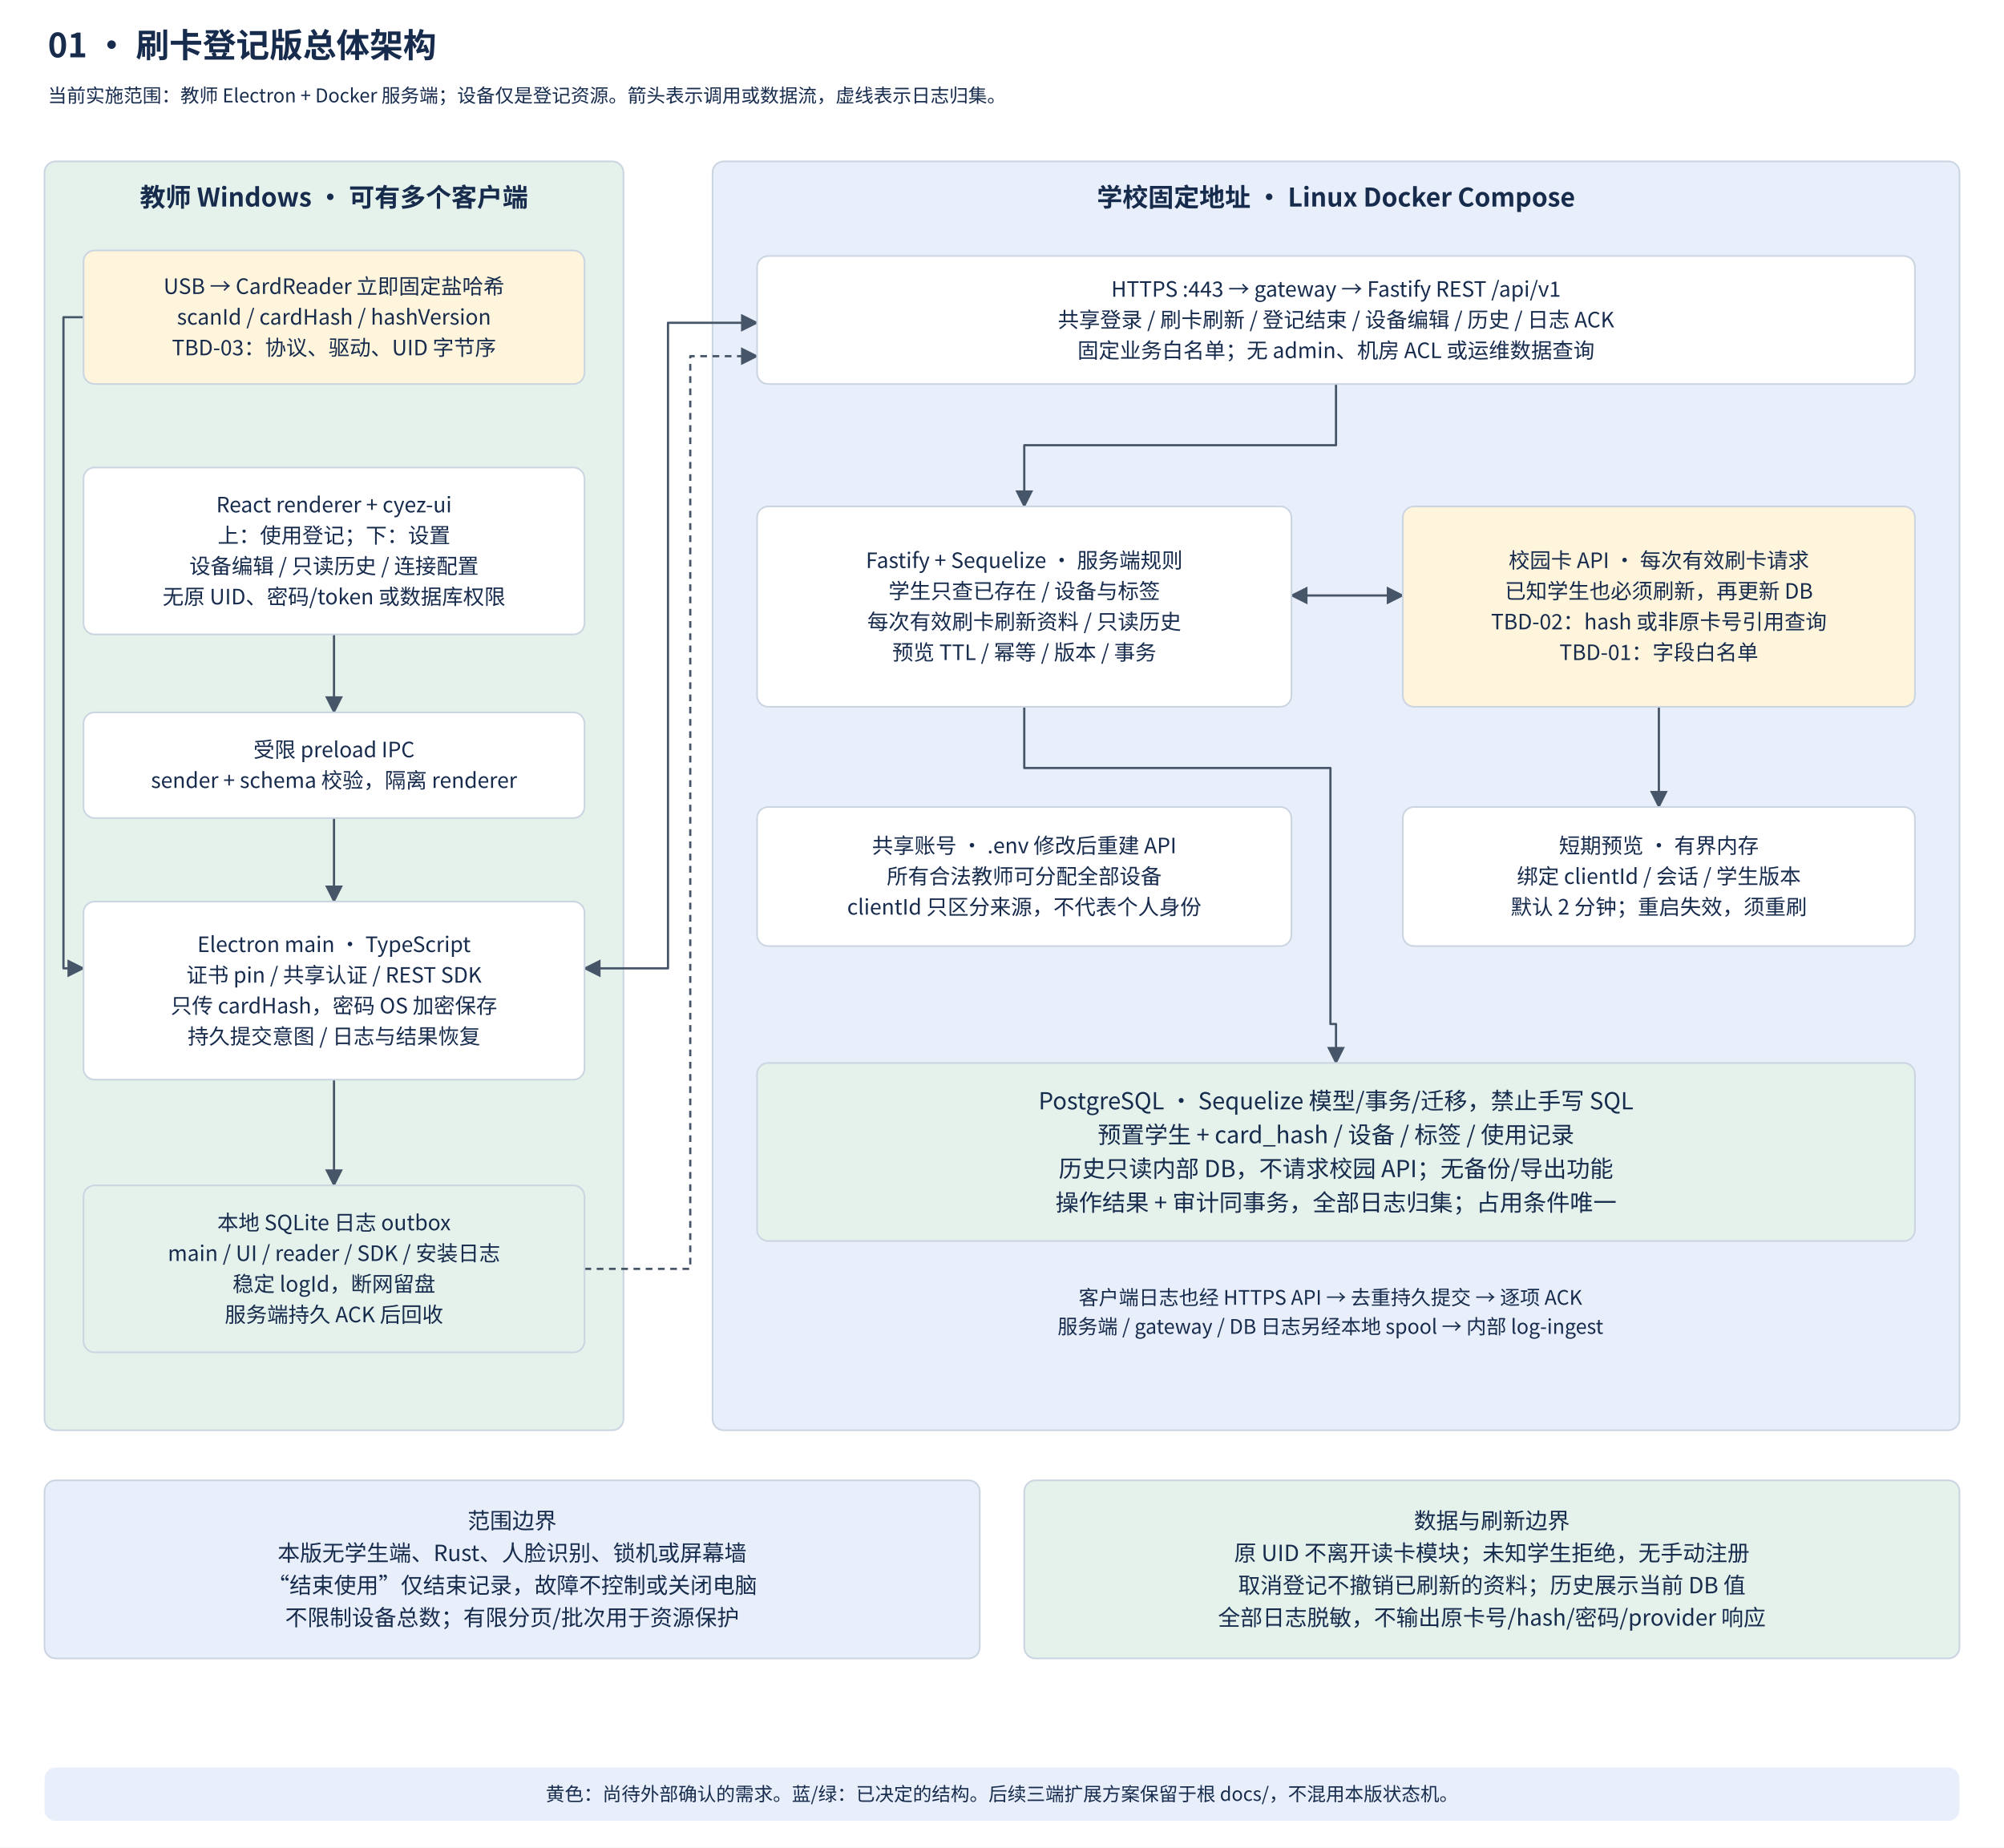
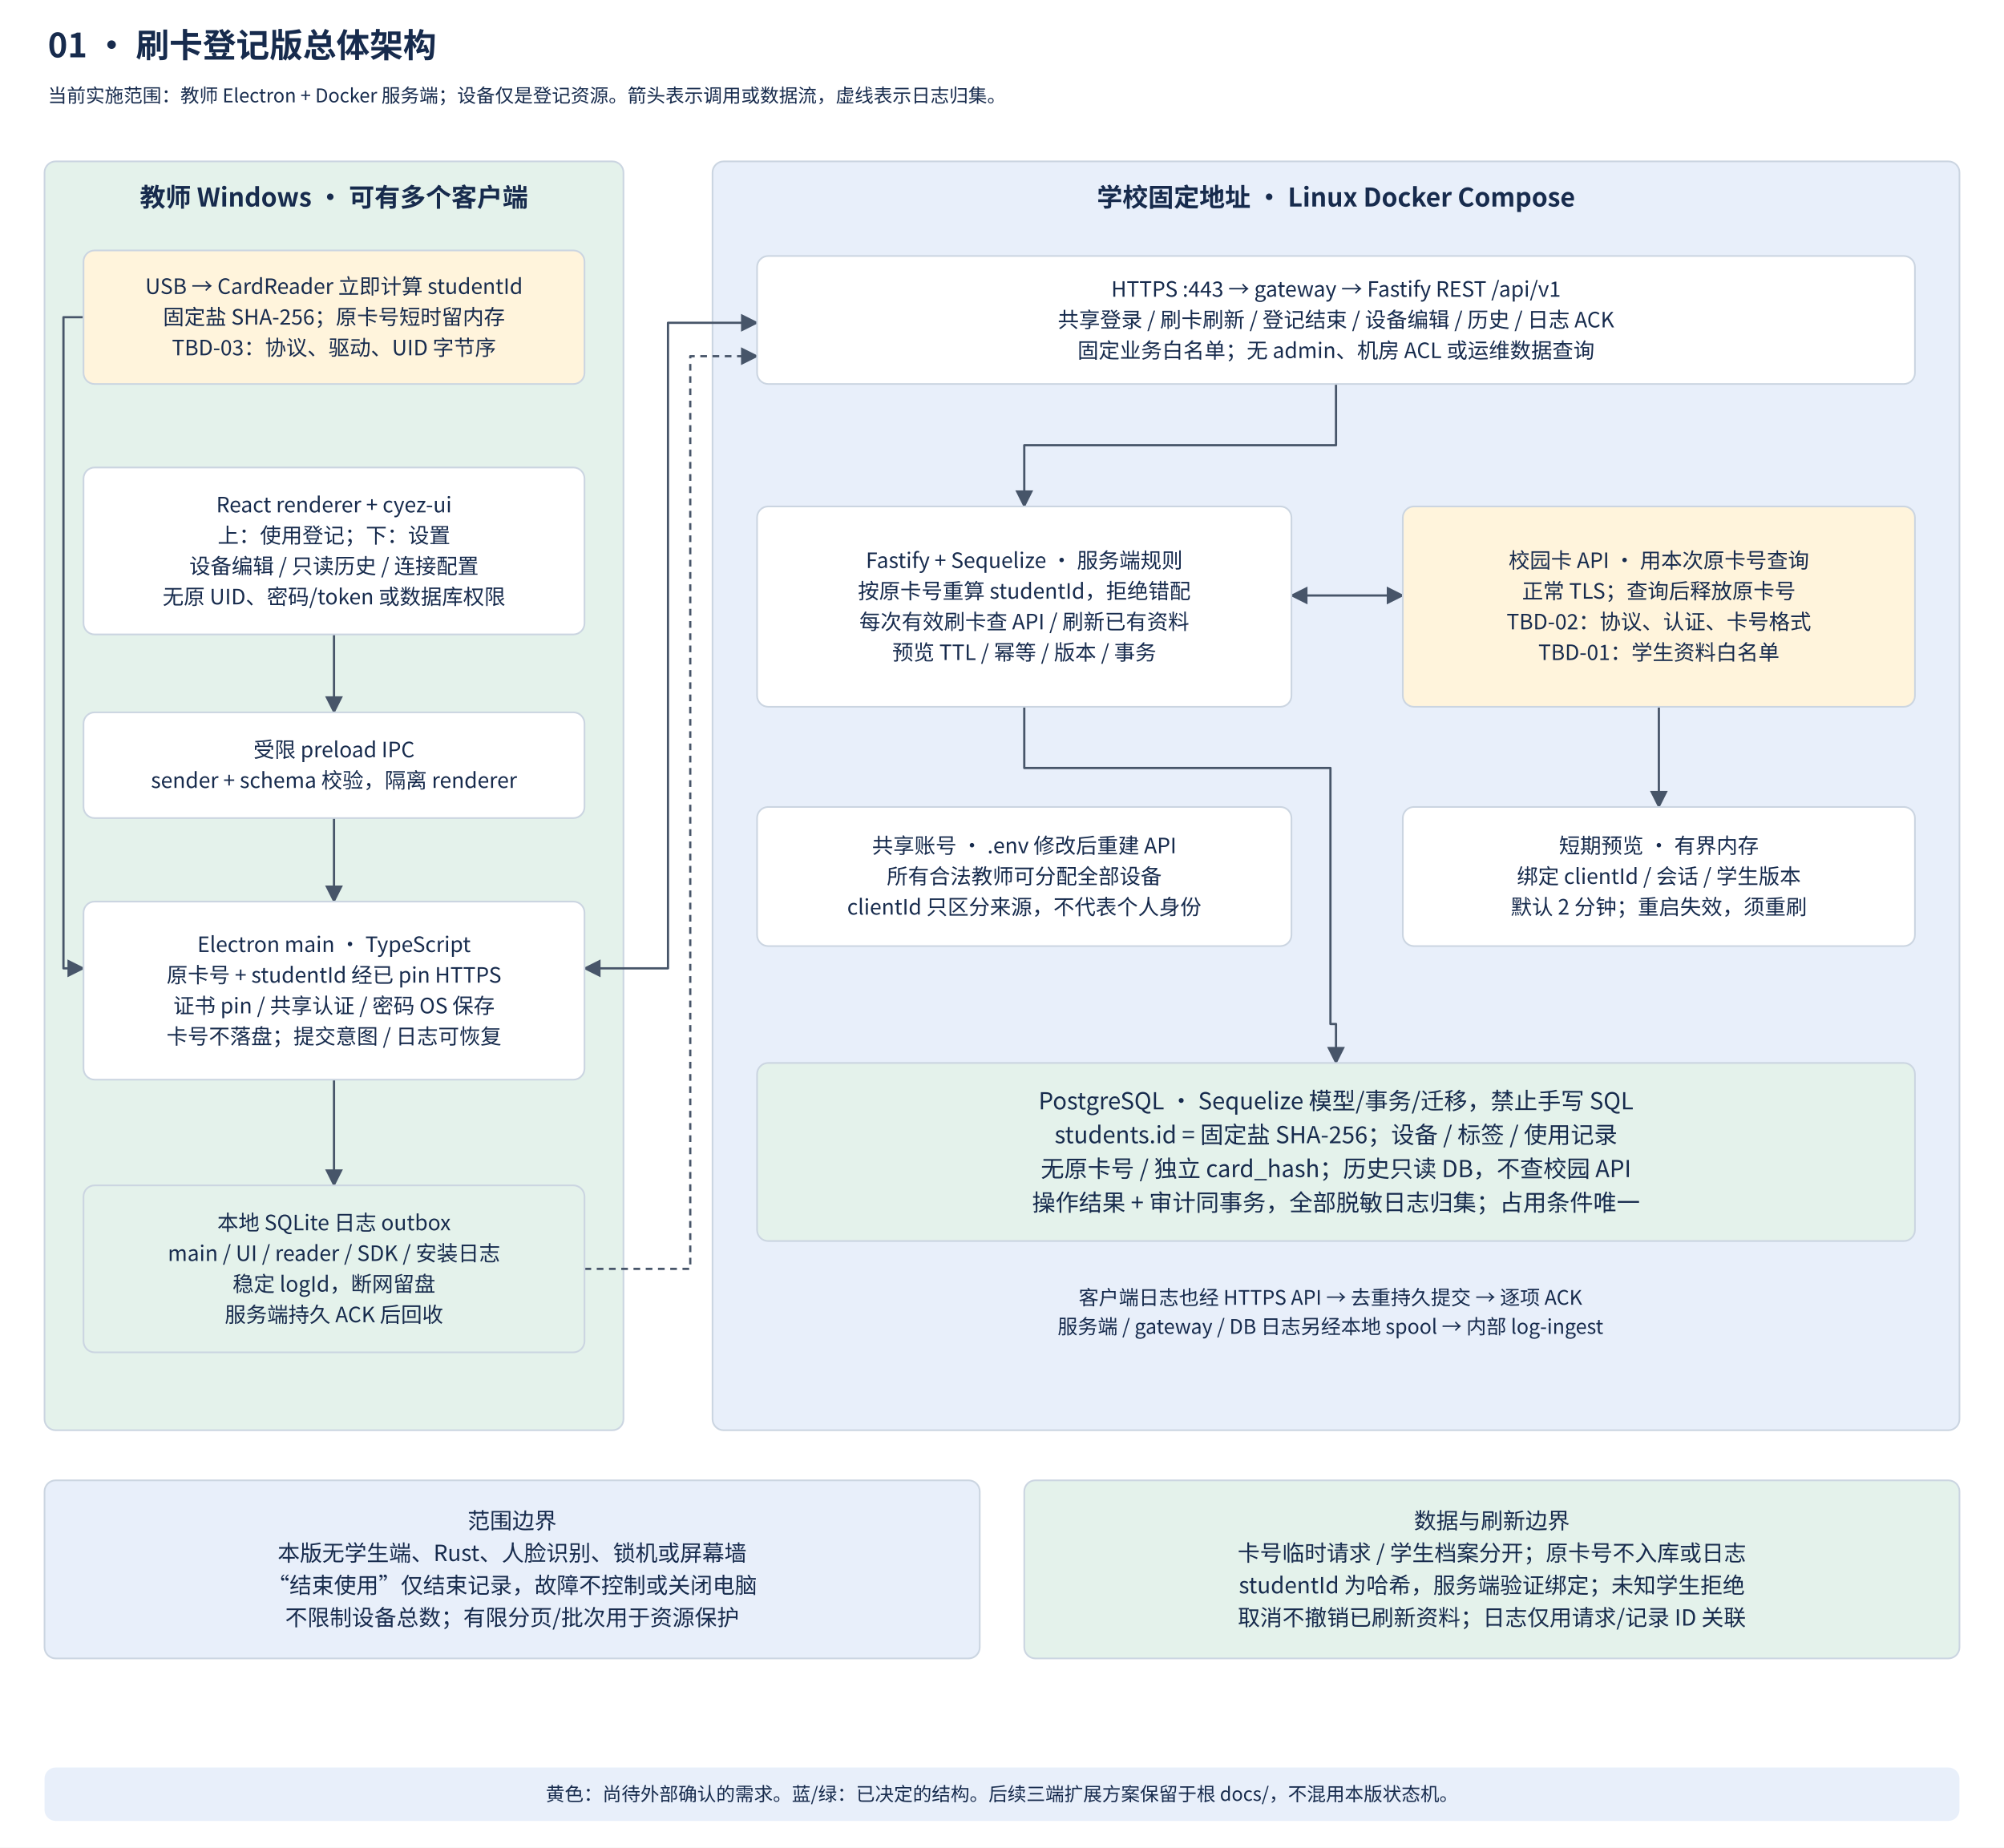
<svg xmlns="http://www.w3.org/2000/svg" width="1800" height="1660" viewBox="0 0 1800 1660" role="img" aria-labelledby="title desc">
  <defs>
    <marker id="arrow" viewBox="0 0 10 10" refX="9" refY="5" markerWidth="8" markerHeight="8" orient="auto-start-reverse">
      <path d="M 0 0 L 10 5 L 0 10 z" fill="#475569" />
    </marker>
  </defs>
  <rect width="1800" height="1660" fill="#ffffff" />
  <rect x="40" y="145" width="520" height="1140" rx="10" fill="#e4f2eb" stroke="#cbd5e1" stroke-width="1.5" />
  <text x="300.0" y="721.3" text-anchor="middle" font-family="Microsoft YaHei, Noto Sans CJK SC, sans-serif" font-size="18" font-weight="400" fill="#172b4d" />
  <rect x="640" y="145" width="1120" height="1140" rx="10" fill="#e8effa" stroke="#cbd5e1" stroke-width="1.5" />
  <text x="1200.0" y="721.3" text-anchor="middle" font-family="Microsoft YaHei, Noto Sans CJK SC, sans-serif" font-size="18" font-weight="400" fill="#172b4d" />
  <polyline points="300.0,570 300.0,640" fill="none" stroke="#475569" stroke-width="2" stroke-linejoin="round" marker-end="url(#arrow)" />
  <polyline points="300.0,735 300.0,810" fill="none" stroke="#475569" stroke-width="2" stroke-linejoin="round" marker-end="url(#arrow)" />
  <polyline points="300.0,970 300.0,1065" fill="none" stroke="#475569" stroke-width="2" stroke-linejoin="round" marker-end="url(#arrow)" />
  <polyline points="75,285 57,285 57,870 75,870" fill="none" stroke="#475569" stroke-width="2" stroke-linejoin="round" marker-end="url(#arrow)" />
  <polyline points="1200.0,345 1200.0,400.0 920.0,400.0 920.0,455" fill="none" stroke="#475569" stroke-width="2" stroke-linejoin="round" marker-end="url(#arrow)" />
  <polyline points="1160,535 1260,535" fill="none" stroke="#475569" stroke-width="2" stroke-linejoin="round" marker-end="url(#arrow)" marker-start="url(#arrow)" />
  <polyline points="920,635 920,690 1195,690 1195,920 1200,920 1200,955" fill="none" stroke="#475569" stroke-width="2" stroke-linejoin="round" marker-end="url(#arrow)" />
  <polyline points="1490.0,635 1490.0,725" fill="none" stroke="#475569" stroke-width="2" stroke-linejoin="round" marker-end="url(#arrow)" />
  <polyline points="525,870 600,870 600,290 680,290" fill="none" stroke="#475569" stroke-width="2" stroke-linejoin="round" marker-end="url(#arrow)" marker-start="url(#arrow)" />
  <polyline points="525,1140 620,1140 620,320 680,320" fill="none" stroke="#475569" stroke-width="2" stroke-linejoin="round" marker-end="url(#arrow)" stroke-dasharray="6 5" />
  <text x="43" y="51.5" text-anchor="start" font-family="Microsoft YaHei, Noto Sans CJK SC, sans-serif" font-size="30" font-weight="600" fill="#172b4d">01 · 刷卡登记版总体架构</text>
  <text x="43" y="91.95" text-anchor="start" font-family="Microsoft YaHei, Noto Sans CJK SC, sans-serif" font-size="17" font-weight="400" fill="#172b4d">当前实施范围：教师 Electron + Docker 服务端；设备仅是登记资源。箭头表示调用或数据流，虚线表示日志归集。</text>
  <text x="300.0" y="185.55" text-anchor="middle" font-family="Microsoft YaHei, Noto Sans CJK SC, sans-serif" font-size="23" font-weight="600" fill="#172b4d">教师 Windows · 可有多个客户端</text>
  <rect x="75" y="225" width="450" height="120" rx="10" fill="#fff4dc" stroke="#cbd5e1" stroke-width="1.5" />
-   <text x="300.0" y="264.1" text-anchor="middle" font-family="Microsoft YaHei, Noto Sans CJK SC, sans-serif" font-size="19" font-weight="400" fill="#172b4d">USB → CardReader 立即固定盐哈希</text>
-   <text x="300.0" y="291.65" text-anchor="middle" font-family="Microsoft YaHei, Noto Sans CJK SC, sans-serif" font-size="19" font-weight="400" fill="#172b4d">scanId / cardHash / hashVersion</text>
+   <text x="300.0" y="264.1" text-anchor="middle" font-family="Microsoft YaHei, Noto Sans CJK SC, sans-serif" font-size="19" font-weight="400" fill="#172b4d">USB → CardReader 立即计算 studentId</text>
+   <text x="300.0" y="291.65" text-anchor="middle" font-family="Microsoft YaHei, Noto Sans CJK SC, sans-serif" font-size="19" font-weight="400" fill="#172b4d">固定盐 SHA-256；原卡号短时留内存</text>
  <text x="300.0" y="319.2" text-anchor="middle" font-family="Microsoft YaHei, Noto Sans CJK SC, sans-serif" font-size="19" font-weight="400" fill="#172b4d">TBD-03：协议、驱动、UID 字节序</text>
  <rect x="75" y="420" width="450" height="150" rx="10" fill="#ffffff" stroke="#cbd5e1" stroke-width="1.5" />
  <text x="300.0" y="460.325" text-anchor="middle" font-family="Microsoft YaHei, Noto Sans CJK SC, sans-serif" font-size="19" font-weight="400" fill="#172b4d">React renderer + cyez-ui</text>
  <text x="300.0" y="487.875" text-anchor="middle" font-family="Microsoft YaHei, Noto Sans CJK SC, sans-serif" font-size="19" font-weight="400" fill="#172b4d">上：使用登记；下：设置</text>
  <text x="300.0" y="515.425" text-anchor="middle" font-family="Microsoft YaHei, Noto Sans CJK SC, sans-serif" font-size="19" font-weight="400" fill="#172b4d">设备编辑 / 只读历史 / 连接配置</text>
  <text x="300.0" y="542.975" text-anchor="middle" font-family="Microsoft YaHei, Noto Sans CJK SC, sans-serif" font-size="19" font-weight="400" fill="#172b4d">无原 UID、密码/token 或数据库权限</text>
  <rect x="75" y="640" width="450" height="95" rx="10" fill="#ffffff" stroke="#cbd5e1" stroke-width="1.5" />
  <text x="300.0" y="680.375" text-anchor="middle" font-family="Microsoft YaHei, Noto Sans CJK SC, sans-serif" font-size="19" font-weight="400" fill="#172b4d">受限 preload IPC</text>
  <text x="300.0" y="707.925" text-anchor="middle" font-family="Microsoft YaHei, Noto Sans CJK SC, sans-serif" font-size="19" font-weight="400" fill="#172b4d">sender + schema 校验，隔离 renderer</text>
  <rect x="75" y="810" width="450" height="160" rx="10" fill="#ffffff" stroke="#cbd5e1" stroke-width="1.5" />
  <text x="300.0" y="855.325" text-anchor="middle" font-family="Microsoft YaHei, Noto Sans CJK SC, sans-serif" font-size="19" font-weight="400" fill="#172b4d">Electron main · TypeScript</text>
-   <text x="300.0" y="882.875" text-anchor="middle" font-family="Microsoft YaHei, Noto Sans CJK SC, sans-serif" font-size="19" font-weight="400" fill="#172b4d">证书 pin / 共享认证 / REST SDK</text>
-   <text x="300.0" y="910.425" text-anchor="middle" font-family="Microsoft YaHei, Noto Sans CJK SC, sans-serif" font-size="19" font-weight="400" fill="#172b4d">只传 cardHash，密码 OS 加密保存</text>
-   <text x="300.0" y="937.975" text-anchor="middle" font-family="Microsoft YaHei, Noto Sans CJK SC, sans-serif" font-size="19" font-weight="400" fill="#172b4d">持久提交意图 / 日志与结果恢复</text>
+   <text x="300.0" y="882.875" text-anchor="middle" font-family="Microsoft YaHei, Noto Sans CJK SC, sans-serif" font-size="19" font-weight="400" fill="#172b4d">原卡号 + studentId 经已 pin HTTPS</text>
+   <text x="300.0" y="910.425" text-anchor="middle" font-family="Microsoft YaHei, Noto Sans CJK SC, sans-serif" font-size="19" font-weight="400" fill="#172b4d">证书 pin / 共享认证 / 密码 OS 保存</text>
+   <text x="300.0" y="937.975" text-anchor="middle" font-family="Microsoft YaHei, Noto Sans CJK SC, sans-serif" font-size="19" font-weight="400" fill="#172b4d">卡号不落盘；提交意图 / 日志可恢复</text>
  <rect x="75" y="1065" width="450" height="150" rx="10" fill="#e4f2eb" stroke="#cbd5e1" stroke-width="1.5" />
  <text x="300.0" y="1105.325" text-anchor="middle" font-family="Microsoft YaHei, Noto Sans CJK SC, sans-serif" font-size="19" font-weight="400" fill="#172b4d">本地 SQLite 日志 outbox</text>
  <text x="300.0" y="1132.875" text-anchor="middle" font-family="Microsoft YaHei, Noto Sans CJK SC, sans-serif" font-size="19" font-weight="400" fill="#172b4d">main / UI / reader / SDK / 安装日志</text>
  <text x="300.0" y="1160.425" text-anchor="middle" font-family="Microsoft YaHei, Noto Sans CJK SC, sans-serif" font-size="19" font-weight="400" fill="#172b4d">稳定 logId，断网留盘</text>
  <text x="300.0" y="1187.975" text-anchor="middle" font-family="Microsoft YaHei, Noto Sans CJK SC, sans-serif" font-size="19" font-weight="400" fill="#172b4d">服务端持久 ACK 后回收</text>
  <text x="1200.0" y="185.55" text-anchor="middle" font-family="Microsoft YaHei, Noto Sans CJK SC, sans-serif" font-size="23" font-weight="600" fill="#172b4d">学校固定地址 · Linux Docker Compose</text>
  <rect x="680" y="230" width="1040" height="115" rx="10" fill="#ffffff" stroke="#cbd5e1" stroke-width="1.5" />
  <text x="1200.0" y="266.6" text-anchor="middle" font-family="Microsoft YaHei, Noto Sans CJK SC, sans-serif" font-size="19" font-weight="400" fill="#172b4d">HTTPS :443 → gateway → Fastify REST /api/v1</text>
  <text x="1200.0" y="294.15" text-anchor="middle" font-family="Microsoft YaHei, Noto Sans CJK SC, sans-serif" font-size="19" font-weight="400" fill="#172b4d">共享登录 / 刷卡刷新 / 登记结束 / 设备编辑 / 历史 / 日志 ACK</text>
  <text x="1200.0" y="321.7" text-anchor="middle" font-family="Microsoft YaHei, Noto Sans CJK SC, sans-serif" font-size="19" font-weight="400" fill="#172b4d">固定业务白名单；无 admin、机房 ACL 或运维数据查询</text>
  <rect x="680" y="455" width="480" height="180" rx="10" fill="#ffffff" stroke="#cbd5e1" stroke-width="1.5" />
  <text x="920.0" y="510.325" text-anchor="middle" font-family="Microsoft YaHei, Noto Sans CJK SC, sans-serif" font-size="19" font-weight="400" fill="#172b4d">Fastify + Sequelize · 服务端规则</text>
-   <text x="920.0" y="537.875" text-anchor="middle" font-family="Microsoft YaHei, Noto Sans CJK SC, sans-serif" font-size="19" font-weight="400" fill="#172b4d">学生只查已存在 / 设备与标签</text>
-   <text x="920.0" y="565.425" text-anchor="middle" font-family="Microsoft YaHei, Noto Sans CJK SC, sans-serif" font-size="19" font-weight="400" fill="#172b4d">每次有效刷卡刷新资料 / 只读历史</text>
+   <text x="920.0" y="537.875" text-anchor="middle" font-family="Microsoft YaHei, Noto Sans CJK SC, sans-serif" font-size="19" font-weight="400" fill="#172b4d">按原卡号重算 studentId，拒绝错配</text>
+   <text x="920.0" y="565.425" text-anchor="middle" font-family="Microsoft YaHei, Noto Sans CJK SC, sans-serif" font-size="19" font-weight="400" fill="#172b4d">每次有效刷卡查 API / 刷新已有资料</text>
  <text x="920.0" y="592.975" text-anchor="middle" font-family="Microsoft YaHei, Noto Sans CJK SC, sans-serif" font-size="19" font-weight="400" fill="#172b4d">预览 TTL / 幂等 / 版本 / 事务</text>
  <rect x="1260" y="455" width="460" height="180" rx="10" fill="#fff4dc" stroke="#cbd5e1" stroke-width="1.5" />
-   <text x="1490.0" y="510.325" text-anchor="middle" font-family="Microsoft YaHei, Noto Sans CJK SC, sans-serif" font-size="19" font-weight="400" fill="#172b4d">校园卡 API · 每次有效刷卡请求</text>
-   <text x="1490.0" y="537.875" text-anchor="middle" font-family="Microsoft YaHei, Noto Sans CJK SC, sans-serif" font-size="19" font-weight="400" fill="#172b4d">已知学生也必须刷新，再更新 DB</text>
-   <text x="1490.0" y="565.425" text-anchor="middle" font-family="Microsoft YaHei, Noto Sans CJK SC, sans-serif" font-size="19" font-weight="400" fill="#172b4d">TBD-02：hash 或非原卡号引用查询</text>
-   <text x="1490.0" y="592.975" text-anchor="middle" font-family="Microsoft YaHei, Noto Sans CJK SC, sans-serif" font-size="19" font-weight="400" fill="#172b4d">TBD-01：字段白名单</text>
+   <text x="1490.0" y="510.325" text-anchor="middle" font-family="Microsoft YaHei, Noto Sans CJK SC, sans-serif" font-size="19" font-weight="400" fill="#172b4d">校园卡 API · 用本次原卡号查询</text>
+   <text x="1490.0" y="537.875" text-anchor="middle" font-family="Microsoft YaHei, Noto Sans CJK SC, sans-serif" font-size="19" font-weight="400" fill="#172b4d">正常 TLS；查询后释放原卡号</text>
+   <text x="1490.0" y="565.425" text-anchor="middle" font-family="Microsoft YaHei, Noto Sans CJK SC, sans-serif" font-size="19" font-weight="400" fill="#172b4d">TBD-02：协议、认证、卡号格式</text>
+   <text x="1490.0" y="592.975" text-anchor="middle" font-family="Microsoft YaHei, Noto Sans CJK SC, sans-serif" font-size="19" font-weight="400" fill="#172b4d">TBD-01：学生资料白名单</text>
  <rect x="680" y="725" width="480" height="125" rx="10" fill="#ffffff" stroke="#cbd5e1" stroke-width="1.5" />
  <text x="920.0" y="766.6" text-anchor="middle" font-family="Microsoft YaHei, Noto Sans CJK SC, sans-serif" font-size="19" font-weight="400" fill="#172b4d">共享账号 · .env 修改后重建 API</text>
  <text x="920.0" y="794.15" text-anchor="middle" font-family="Microsoft YaHei, Noto Sans CJK SC, sans-serif" font-size="19" font-weight="400" fill="#172b4d">所有合法教师可分配全部设备</text>
  <text x="920.0" y="821.7" text-anchor="middle" font-family="Microsoft YaHei, Noto Sans CJK SC, sans-serif" font-size="19" font-weight="400" fill="#172b4d">clientId 只区分来源，不代表个人身份</text>
  <rect x="1260" y="725" width="460" height="125" rx="10" fill="#ffffff" stroke="#cbd5e1" stroke-width="1.5" />
  <text x="1490.0" y="766.6" text-anchor="middle" font-family="Microsoft YaHei, Noto Sans CJK SC, sans-serif" font-size="19" font-weight="400" fill="#172b4d">短期预览 · 有界内存</text>
  <text x="1490.0" y="794.15" text-anchor="middle" font-family="Microsoft YaHei, Noto Sans CJK SC, sans-serif" font-size="19" font-weight="400" fill="#172b4d">绑定 clientId / 会话 / 学生版本</text>
  <text x="1490.0" y="821.7" text-anchor="middle" font-family="Microsoft YaHei, Noto Sans CJK SC, sans-serif" font-size="19" font-weight="400" fill="#172b4d">默认 2 分钟；重启失效，须重刷</text>
  <rect x="680" y="955" width="1040" height="160" rx="10" fill="#e4f2eb" stroke="#cbd5e1" stroke-width="1.5" />
  <text x="1200.0" y="996.675" text-anchor="middle" font-family="Microsoft YaHei, Noto Sans CJK SC, sans-serif" font-size="21" font-weight="400" fill="#172b4d">PostgreSQL · Sequelize 模型/事务/迁移，禁止手写 SQL</text>
-   <text x="1200.0" y="1027.125" text-anchor="middle" font-family="Microsoft YaHei, Noto Sans CJK SC, sans-serif" font-size="21" font-weight="400" fill="#172b4d">预置学生 + card_hash / 设备 / 标签 / 使用记录</text>
-   <text x="1200.0" y="1057.575" text-anchor="middle" font-family="Microsoft YaHei, Noto Sans CJK SC, sans-serif" font-size="21" font-weight="400" fill="#172b4d">历史只读内部 DB，不请求校园 API；无备份/导出功能</text>
-   <text x="1200.0" y="1088.025" text-anchor="middle" font-family="Microsoft YaHei, Noto Sans CJK SC, sans-serif" font-size="21" font-weight="400" fill="#172b4d">操作结果 + 审计同事务，全部日志归集；占用条件唯一</text>
+   <text x="1200.0" y="1027.125" text-anchor="middle" font-family="Microsoft YaHei, Noto Sans CJK SC, sans-serif" font-size="21" font-weight="400" fill="#172b4d">students.id = 固定盐 SHA-256；设备 / 标签 / 使用记录</text>
+   <text x="1200.0" y="1057.575" text-anchor="middle" font-family="Microsoft YaHei, Noto Sans CJK SC, sans-serif" font-size="21" font-weight="400" fill="#172b4d">无原卡号 / 独立 card_hash；历史只读 DB，不查校园 API</text>
+   <text x="1200.0" y="1088.025" text-anchor="middle" font-family="Microsoft YaHei, Noto Sans CJK SC, sans-serif" font-size="21" font-weight="400" fill="#172b4d">操作结果 + 审计同事务，全部脱敏日志归集；占用条件唯一</text>
  <text x="1195.0" y="1172.25" text-anchor="middle" font-family="Microsoft YaHei, Noto Sans CJK SC, sans-serif" font-size="18" font-weight="400" fill="#172b4d">客户端日志也经 HTTPS API → 去重持久提交 → 逐项 ACK</text>
  <text x="1195.0" y="1198.35" text-anchor="middle" font-family="Microsoft YaHei, Noto Sans CJK SC, sans-serif" font-size="18" font-weight="400" fill="#172b4d">服务端 / gateway / DB 日志另经本地 spool → 内部 log-ingest</text>
  <rect x="40" y="1330" width="840" height="160" rx="10" fill="#e8effa" stroke="#cbd5e1" stroke-width="1.5" />
  <text x="460.0" y="1373.5" text-anchor="middle" font-family="Microsoft YaHei, Noto Sans CJK SC, sans-serif" font-size="20" font-weight="400" fill="#172b4d">范围边界</text>
  <text x="460.0" y="1402.5" text-anchor="middle" font-family="Microsoft YaHei, Noto Sans CJK SC, sans-serif" font-size="20" font-weight="400" fill="#172b4d">本版无学生端、Rust、人脸识别、锁机或屏幕墙</text>
  <text x="460.0" y="1431.5" text-anchor="middle" font-family="Microsoft YaHei, Noto Sans CJK SC, sans-serif" font-size="20" font-weight="400" fill="#172b4d">“结束使用”仅结束记录，故障不控制或关闭电脑</text>
  <text x="460.0" y="1460.5" text-anchor="middle" font-family="Microsoft YaHei, Noto Sans CJK SC, sans-serif" font-size="20" font-weight="400" fill="#172b4d">不限制设备总数；有限分页/批次用于资源保护</text>
  <rect x="920" y="1330" width="840" height="160" rx="10" fill="#e4f2eb" stroke="#cbd5e1" stroke-width="1.5" />
  <text x="1340.0" y="1373.5" text-anchor="middle" font-family="Microsoft YaHei, Noto Sans CJK SC, sans-serif" font-size="20" font-weight="400" fill="#172b4d">数据与刷新边界</text>
-   <text x="1340.0" y="1402.5" text-anchor="middle" font-family="Microsoft YaHei, Noto Sans CJK SC, sans-serif" font-size="20" font-weight="400" fill="#172b4d">原 UID 不离开读卡模块；未知学生拒绝，无手动注册</text>
-   <text x="1340.0" y="1431.5" text-anchor="middle" font-family="Microsoft YaHei, Noto Sans CJK SC, sans-serif" font-size="20" font-weight="400" fill="#172b4d">取消登记不撤销已刷新的资料；历史展示当前 DB 值</text>
-   <text x="1340.0" y="1460.5" text-anchor="middle" font-family="Microsoft YaHei, Noto Sans CJK SC, sans-serif" font-size="20" font-weight="400" fill="#172b4d">全部日志脱敏，不输出原卡号/hash/密码/provider 响应</text>
+   <text x="1340.0" y="1402.5" text-anchor="middle" font-family="Microsoft YaHei, Noto Sans CJK SC, sans-serif" font-size="20" font-weight="400" fill="#172b4d">卡号临时请求 / 学生档案分开；原卡号不入库或日志</text>
+   <text x="1340.0" y="1431.5" text-anchor="middle" font-family="Microsoft YaHei, Noto Sans CJK SC, sans-serif" font-size="20" font-weight="400" fill="#172b4d">studentId 为哈希，服务端验证绑定；未知学生拒绝</text>
+   <text x="1340.0" y="1460.5" text-anchor="middle" font-family="Microsoft YaHei, Noto Sans CJK SC, sans-serif" font-size="20" font-weight="400" fill="#172b4d">取消不撤销已刷新资料；日志仅用请求/记录 ID 关联</text>
  <rect x="40" y="1588" width="1720" height="48" rx="10" fill="#e8effa" stroke="none" stroke-width="1.5" />
  <text x="900.0" y="1617.95" text-anchor="middle" font-family="Microsoft YaHei, Noto Sans CJK SC, sans-serif" font-size="17" font-weight="400" fill="#172b4d">黄色：尚待外部确认的需求。蓝/绿：已决定的结构。后续三端扩展方案保留于根 docs/，不混用本版状态机。</text>
</svg>
